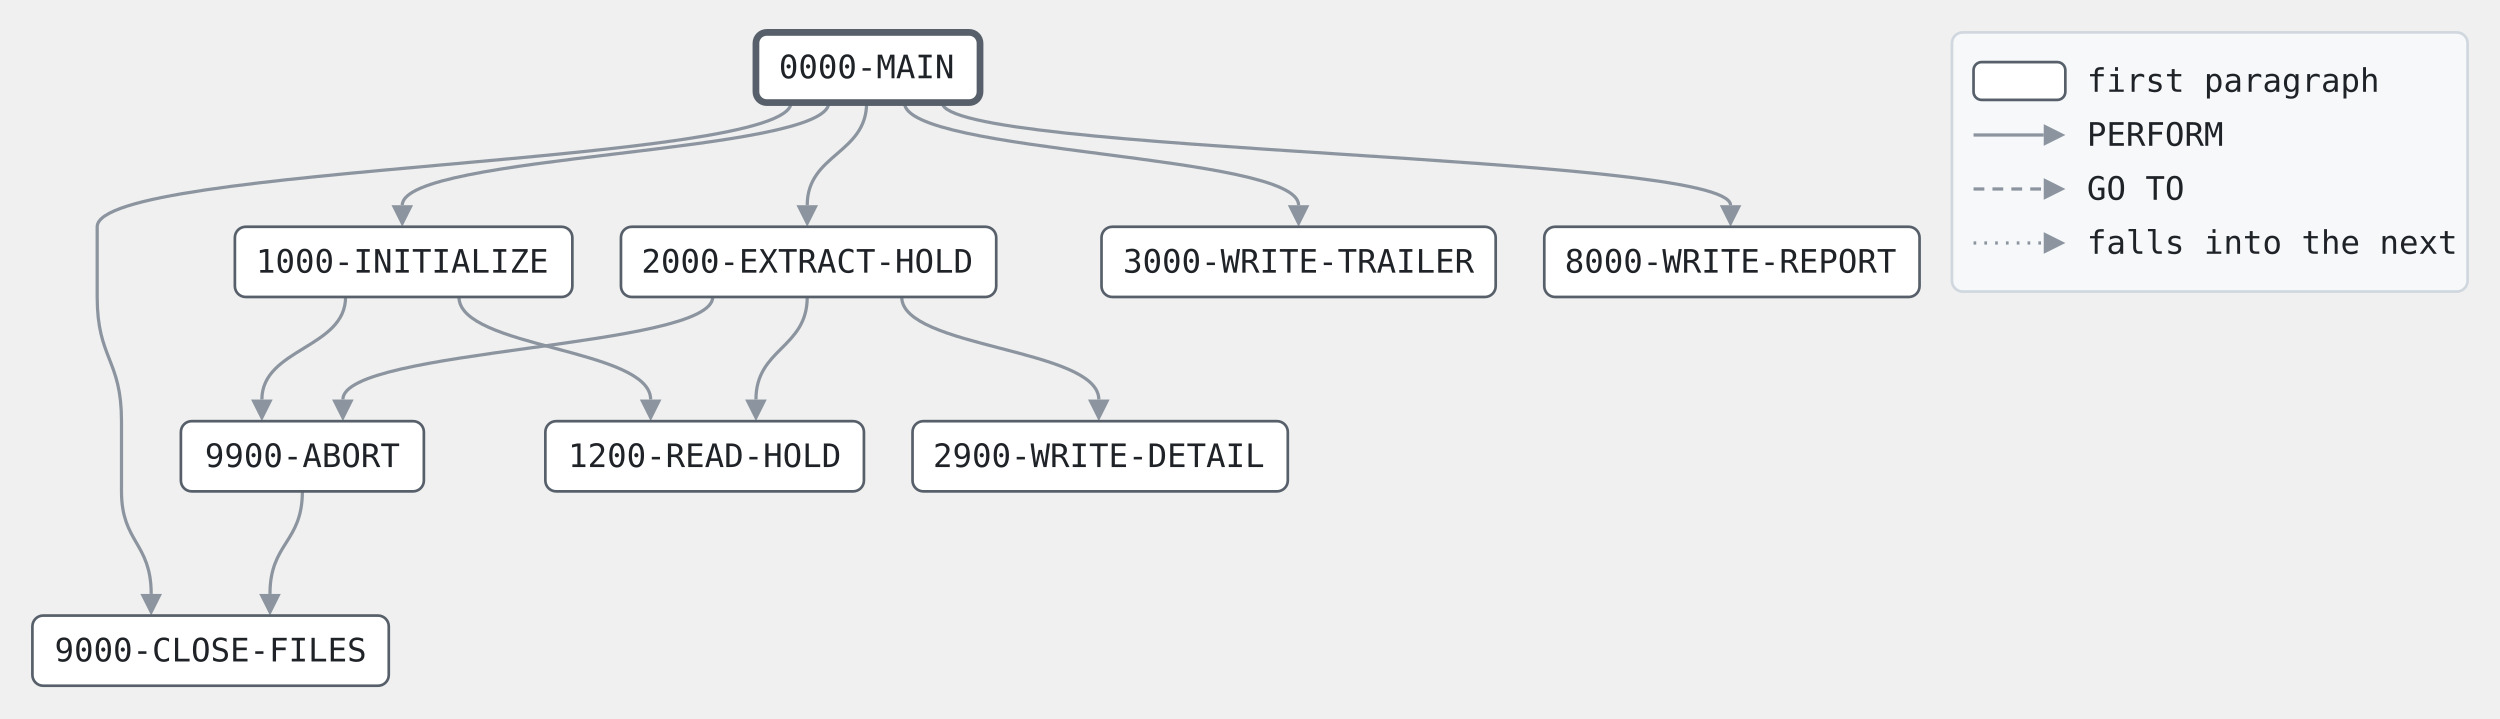
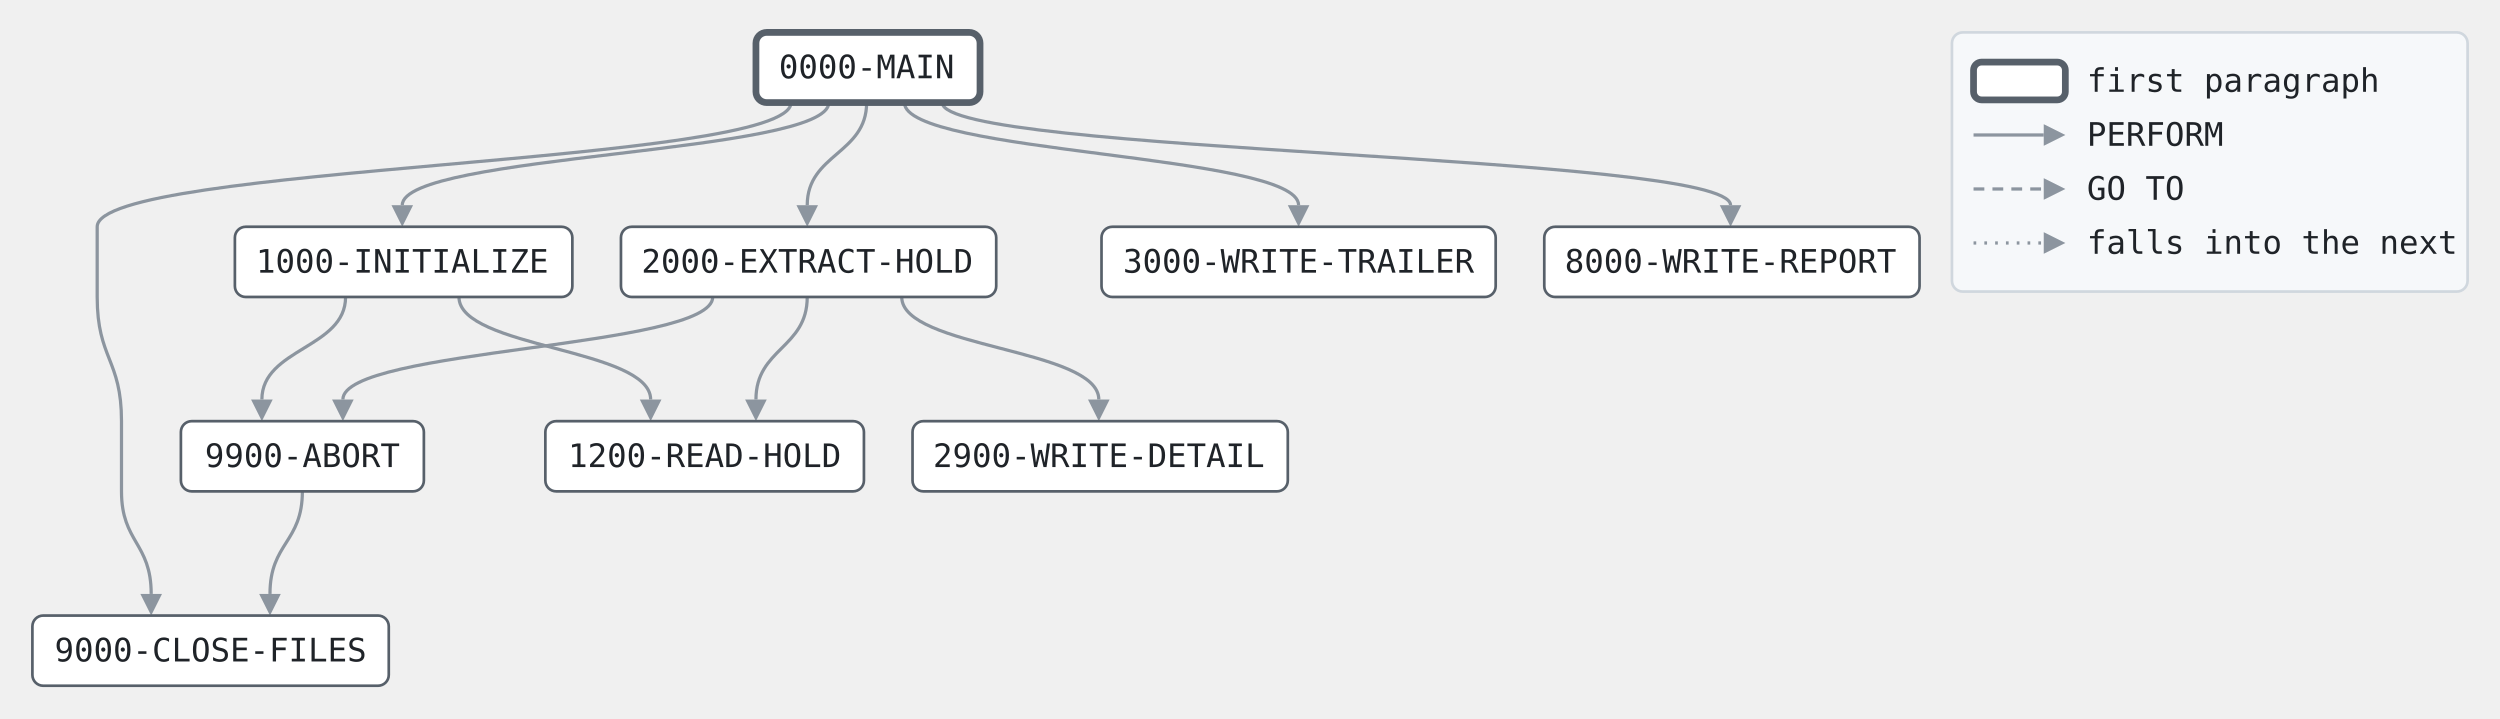
<svg xmlns="http://www.w3.org/2000/svg" width="926" height="266" viewBox="0 0 926 266" font-family="ui-monospace, SFMono-Regular, Menlo, Consolas, monospace" font-size="12">
  <style>
.box { fill: #ffffff; stroke: #57606a; stroke-width: 1 }
.box.emphasis { stroke-width: 2.5 }
.box.data { fill: #e8eef6; stroke: #8c959f }
.box.dashed { stroke-dasharray: 4 3 }
.label { fill: #1f2328 }
.label.first { font-weight: 600 }
.edge { fill: none; stroke: #8c959f; stroke-width: 1.2 }
.edge.dashed { stroke-dasharray: 4 3 }
.edge.dotted { stroke-dasharray: 1 3 }
.head { fill: #8c959f }
.legend { fill: #f6f8fa; stroke: #d0d7de }
.box.highlight { stroke: #c2410c; stroke-width: 2.5 }
.edge.highlight { stroke: #c2410c; stroke-width: 2 }
.head.highlight { fill: #c2410c }
@media (prefers-color-scheme: dark) {
  .box { fill: #161b22; stroke: #8b949e }
  .box.data { fill: #1f2a3a; stroke: #6e7681 }
  .label { fill: #e6edf3 }
  .edge { stroke: #6e7681 }
  .head { fill: #6e7681 }
  .legend { fill: #0d1117; stroke: #30363d }
  .box.highlight, .edge.highlight { stroke: #fb923c }
  .head.highlight { fill: #fb923c }
}
</style>
  <defs>
    <marker id="arrow" viewBox="0 0 8 8" refX="0" refY="4" markerUnits="userSpaceOnUse" markerWidth="8" markerHeight="8" orient="auto-start-reverse">
      <path class="head" d="M0,0 L8,4 L0,8 z" />
    </marker>
    <marker id="arrow-highlight" viewBox="0 0 8 8" refX="0" refY="4" markerUnits="userSpaceOnUse" markerWidth="8" markerHeight="8" orient="auto-start-reverse">
      <path class="head highlight" d="M0,0 L8,4 L0,8 z" />
    </marker>
  </defs>
  <path class="edge" d="M307,38 C307,57 149,57 149,76" marker-end="url(#arrow)" />
  <path class="edge" d="M321,38 C321,57 299,57 299,76" marker-end="url(#arrow)" />
  <path class="edge" d="M335,38 C335,57 481,57 481,76" marker-end="url(#arrow)" />
  <path class="edge" d="M349,38 C349,57 641,57 641,76" marker-end="url(#arrow)" />
  <path class="edge" d="M293,38 C293,61 36,61 36,84 L36,110 C36,133 45,133 45,156 L45,182 C45,201 56,201 56,220" marker-end="url(#arrow)" />
  <path class="edge" d="M128,110 C128,129 97,129 97,148" marker-end="url(#arrow)" />
  <path class="edge" d="M170,110 C170,129 241,129 241,148" marker-end="url(#arrow)" />
  <path class="edge" d="M264,110 C264,129 127,129 127,148" marker-end="url(#arrow)" />
  <path class="edge" d="M334,110 C334,129 407,129 407,148" marker-end="url(#arrow)" />
  <path class="edge" d="M299,110 C299,129 280,129 280,148" marker-end="url(#arrow)" />
  <path class="edge" d="M112,182 C112,201 100,201 100,220" marker-end="url(#arrow)" />
  <a href="../../../pangaea/programs/HOLDEXT.cbl#L93">
    <rect class="box emphasis" x="280" y="12" width="83" height="26" rx="4" />
    <text class="label" x="321" y="29" text-anchor="middle">0000-MAIN</text>
  </a>
  <a href="../../../pangaea/programs/HOLDEXT.cbl#L103">
    <rect class="box" x="87" y="84" width="125" height="26" rx="4" />
    <text class="label" x="149" y="101" text-anchor="middle">1000-INITIALIZE</text>
  </a>
  <a href="../../../pangaea/programs/HOLDEXT.cbl#L124">
    <rect class="box" x="202" y="156" width="118" height="26" rx="4" />
    <text class="label" x="261" y="173" text-anchor="middle">1200-READ-HOLD</text>
  </a>
  <a href="../../../pangaea/programs/HOLDEXT.cbl#L134">
    <rect class="box" x="230" y="84" width="139" height="26" rx="4" />
    <text class="label" x="299" y="101" text-anchor="middle">2000-EXTRACT-HOLD</text>
  </a>
  <a href="../../../pangaea/programs/HOLDEXT.cbl#L167">
    <rect class="box" x="338" y="156" width="139" height="26" rx="4" />
    <text class="label" x="407" y="173" text-anchor="middle">2900-WRITE-DETAIL</text>
  </a>
  <a href="../../../pangaea/programs/HOLDEXT.cbl#L174">
    <rect class="box" x="408" y="84" width="146" height="26" rx="4" />
    <text class="label" x="481" y="101" text-anchor="middle">3000-WRITE-TRAILER</text>
  </a>
  <a href="../../../pangaea/programs/HOLDEXT.cbl#L183">
    <rect class="box" x="572" y="84" width="139" height="26" rx="4" />
    <text class="label" x="641" y="101" text-anchor="middle">8000-WRITE-REPORT</text>
  </a>
  <a href="../../../pangaea/programs/HOLDEXT.cbl#L205">
    <rect class="box" x="12" y="228" width="132" height="26" rx="4" />
    <text class="label" x="78" y="245" text-anchor="middle">9000-CLOSE-FILES</text>
  </a>
  <a href="../../../pangaea/programs/HOLDEXT.cbl#L209">
    <rect class="box" x="67" y="156" width="90" height="26" rx="4" />
    <text class="label" x="112" y="173" text-anchor="middle">9900-ABORT</text>
  </a>
  <g class="legend-keys">
    <rect class="legend" x="723" y="12" width="191" height="96" rx="4" />
-     <rect class="box" x="731" y="23" width="34" height="14" rx="3" />
+     <rect class="box emphasis" x="731" y="23" width="34" height="14" rx="3" />
    <text class="label" x="773" y="34">first paragraph</text>
    <path class="edge" d="M731,50 L757,50" marker-end="url(#arrow)" />
    <text class="label" x="773" y="54">PERFORM</text>
    <path class="edge dashed" d="M731,70 L757,70" marker-end="url(#arrow)" />
    <text class="label" x="773" y="74">GO TO</text>
    <path class="edge dotted" d="M731,90 L757,90" marker-end="url(#arrow)" />
    <text class="label" x="773" y="94">falls into the next</text>
  </g>
</svg>
